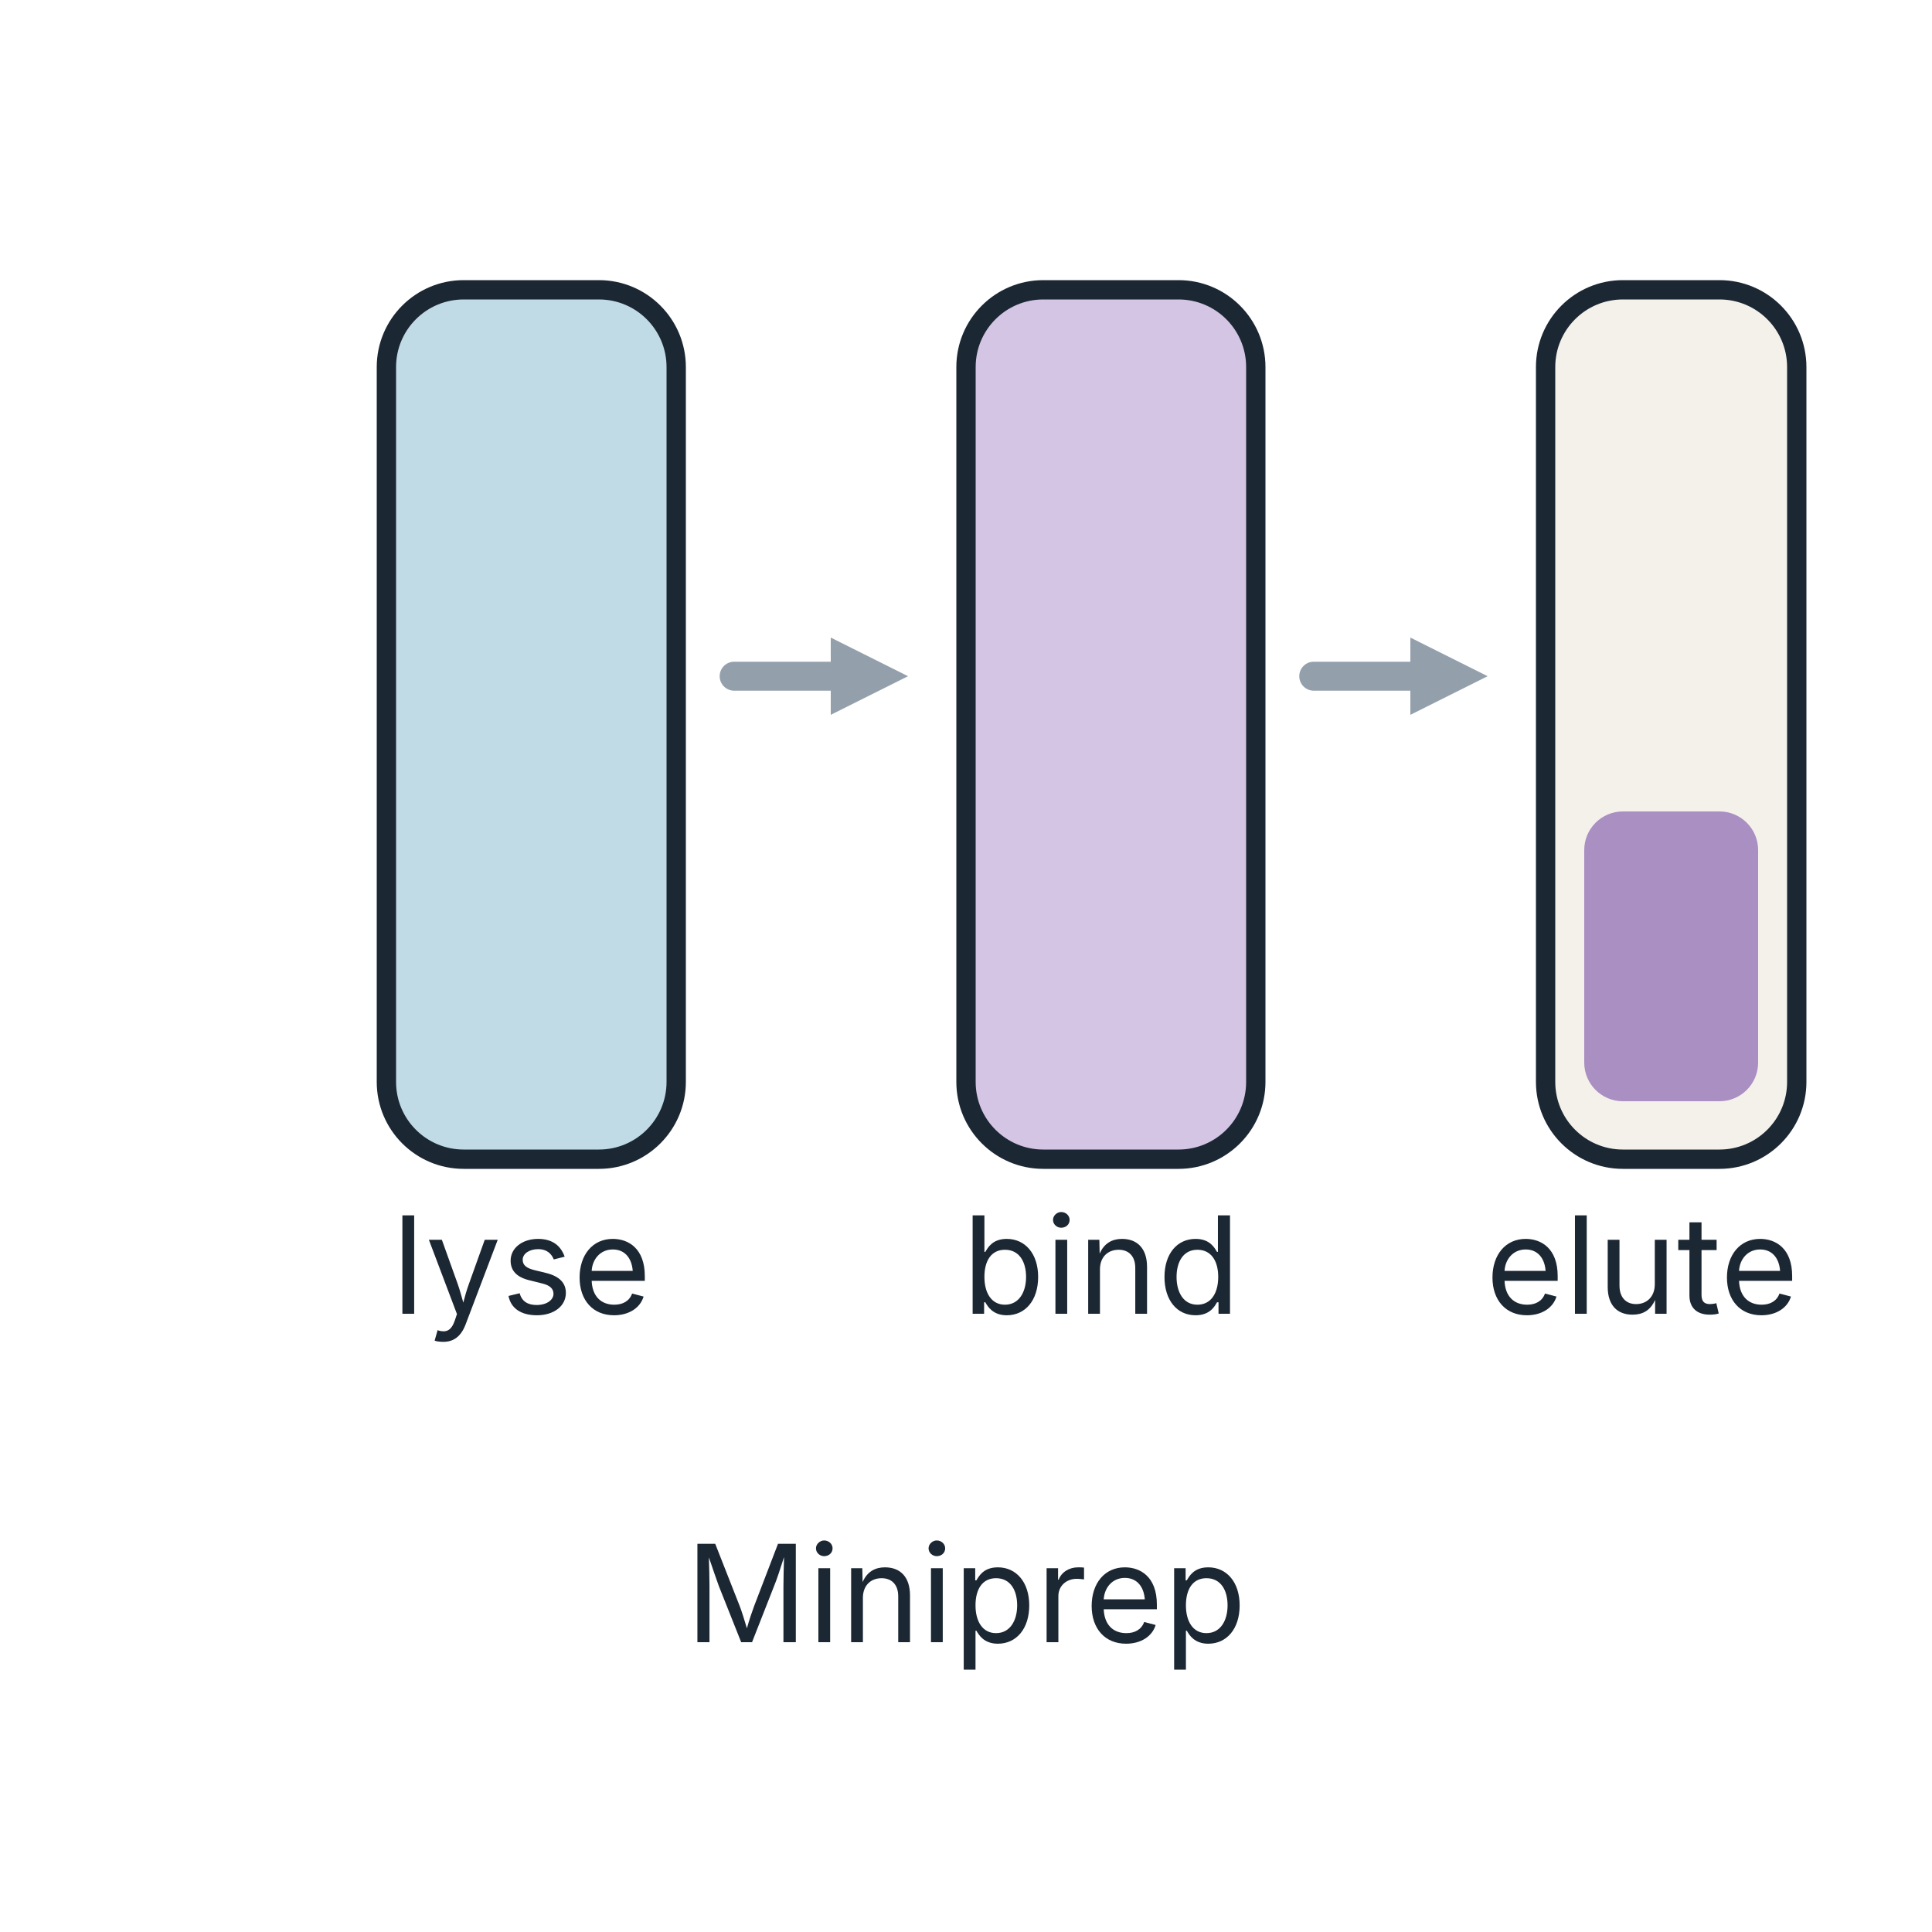
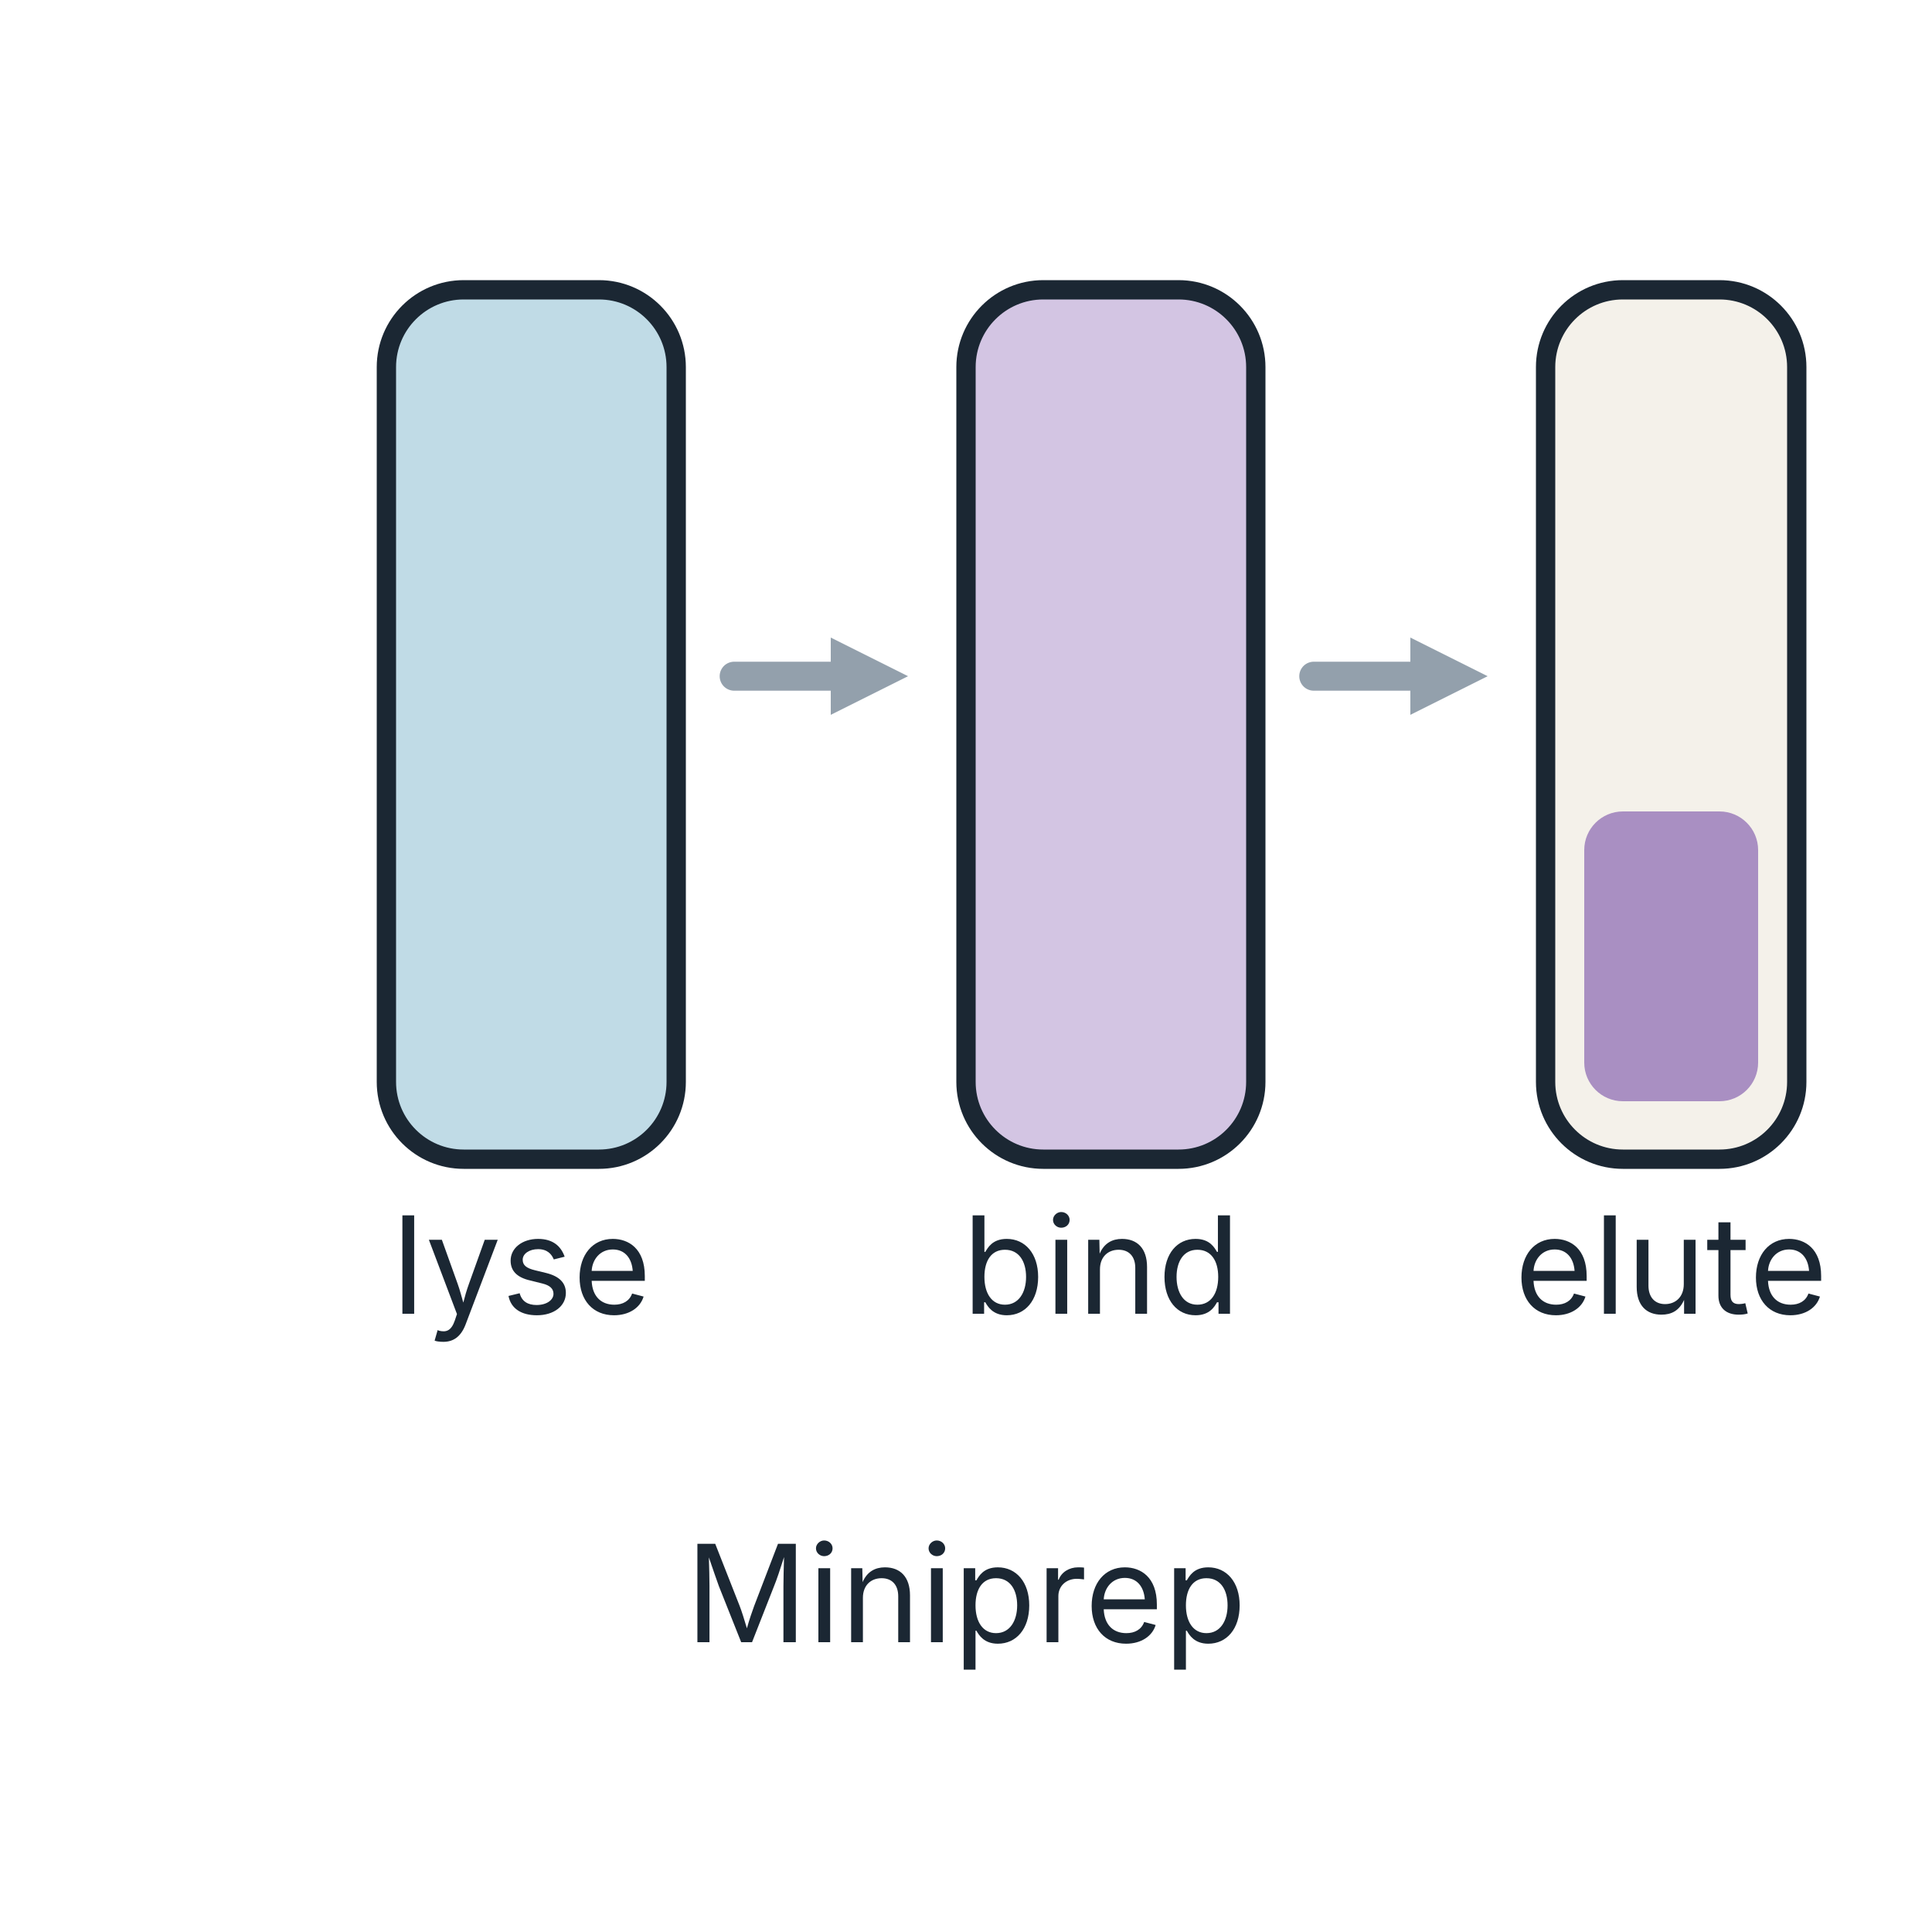
<svg xmlns="http://www.w3.org/2000/svg" viewBox="0 0 100 100" width="100" height="100" class="pp-icon pp-methods" role="img" aria-labelledby="t-plasmid_miniprep d-plasmid_miniprep" data-license="CC-BY-4.0" data-copyright="ZengZichao">
  <g id="layer-body" data-name="body">
    <rect x="20" y="15" width="15" height="45" rx="4" fill="#2E86AB" fill-opacity="0.3" stroke="#1B2733" stroke-width="1" data-pp="bacteria" />
    <path d="M38,35 L45,35" fill="none" stroke="#93A0AC" stroke-width="1.5" stroke-linecap="round" data-pp="muted" />
    <path d="M43,33 L47,35 L43,37" fill="#93A0AC" data-pp="muted" />
    <rect x="50" y="15" width="15" height="45" rx="4" fill="#6C3FA0" fill-opacity="0.3" stroke="#1B2733" stroke-width="1" data-pp="gene" />
    <path d="M68,35 L75,35" fill="none" stroke="#93A0AC" stroke-width="1.5" stroke-linecap="round" data-pp="muted" />
    <path d="M73,33 L77,35 L73,37" fill="#93A0AC" data-pp="muted" />
    <rect x="80" y="15" width="13" height="45" rx="4" fill="#F4F1EA" stroke="#1B2733" stroke-width="1" data-pp="bg" />
    <rect x="82" y="42" width="9" height="15" rx="2" fill="#6C3FA0" fill-opacity="0.55" data-pp="gene" />
    <text x="27" y="68" text-anchor="middle" font-size="7" font-family="Inter,Helvetica,Arial,sans-serif" fill="#1B2733" data-pp="ink">lyse</text>
    <text x="57" y="68" text-anchor="middle" font-size="7" font-family="Inter,Helvetica,Arial,sans-serif" fill="#1B2733" data-pp="ink">bind</text>
-     <text x="85" y="68" text-anchor="middle" font-size="7" font-family="Inter,Helvetica,Arial,sans-serif" fill="#1B2733" data-pp="ink">elute</text>
+     <text x="86.5" y="68" text-anchor="middle" font-size="7" font-family="Inter,Helvetica,Arial,sans-serif" fill="#1B2733" data-pp="ink">elute</text>
  </g>
  <g id="layer-annotation" data-name="annotation">
    <text x="50" y="85" text-anchor="middle" font-size="7" font-family="Inter,Helvetica,Arial,sans-serif" fill="#1B2733" data-pp="ink">Miniprep</text>
  </g>
</svg>
